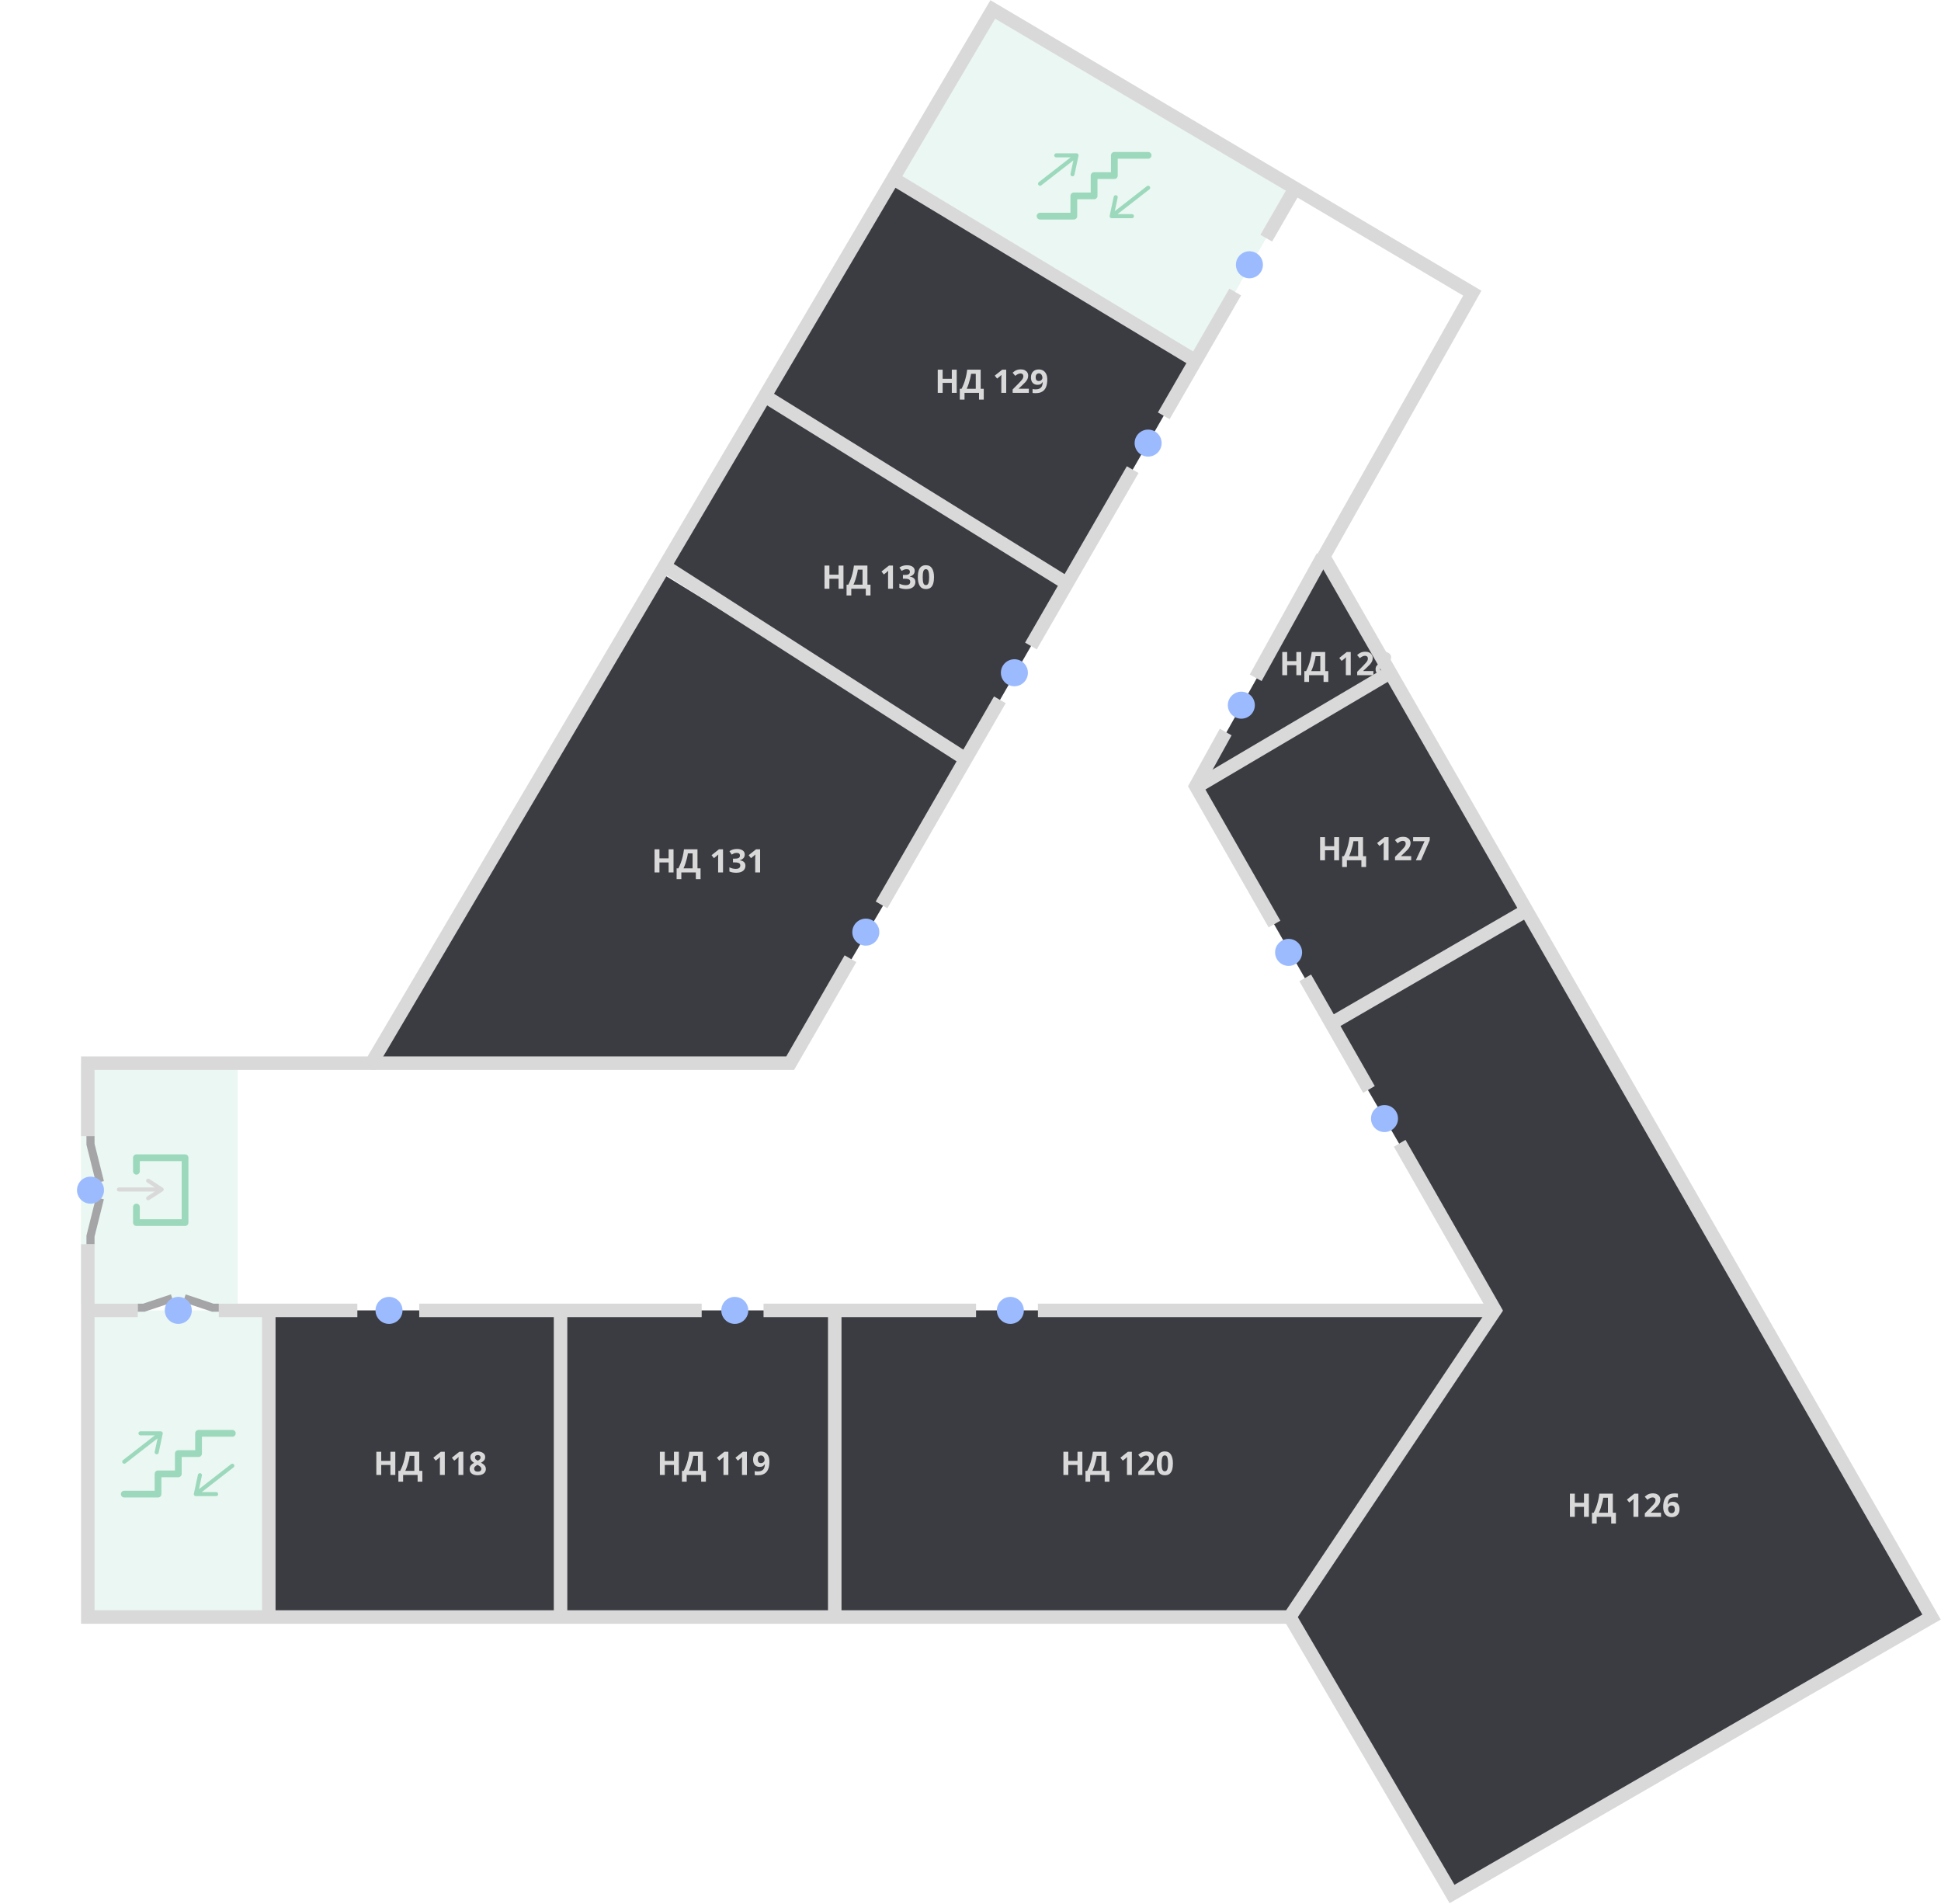
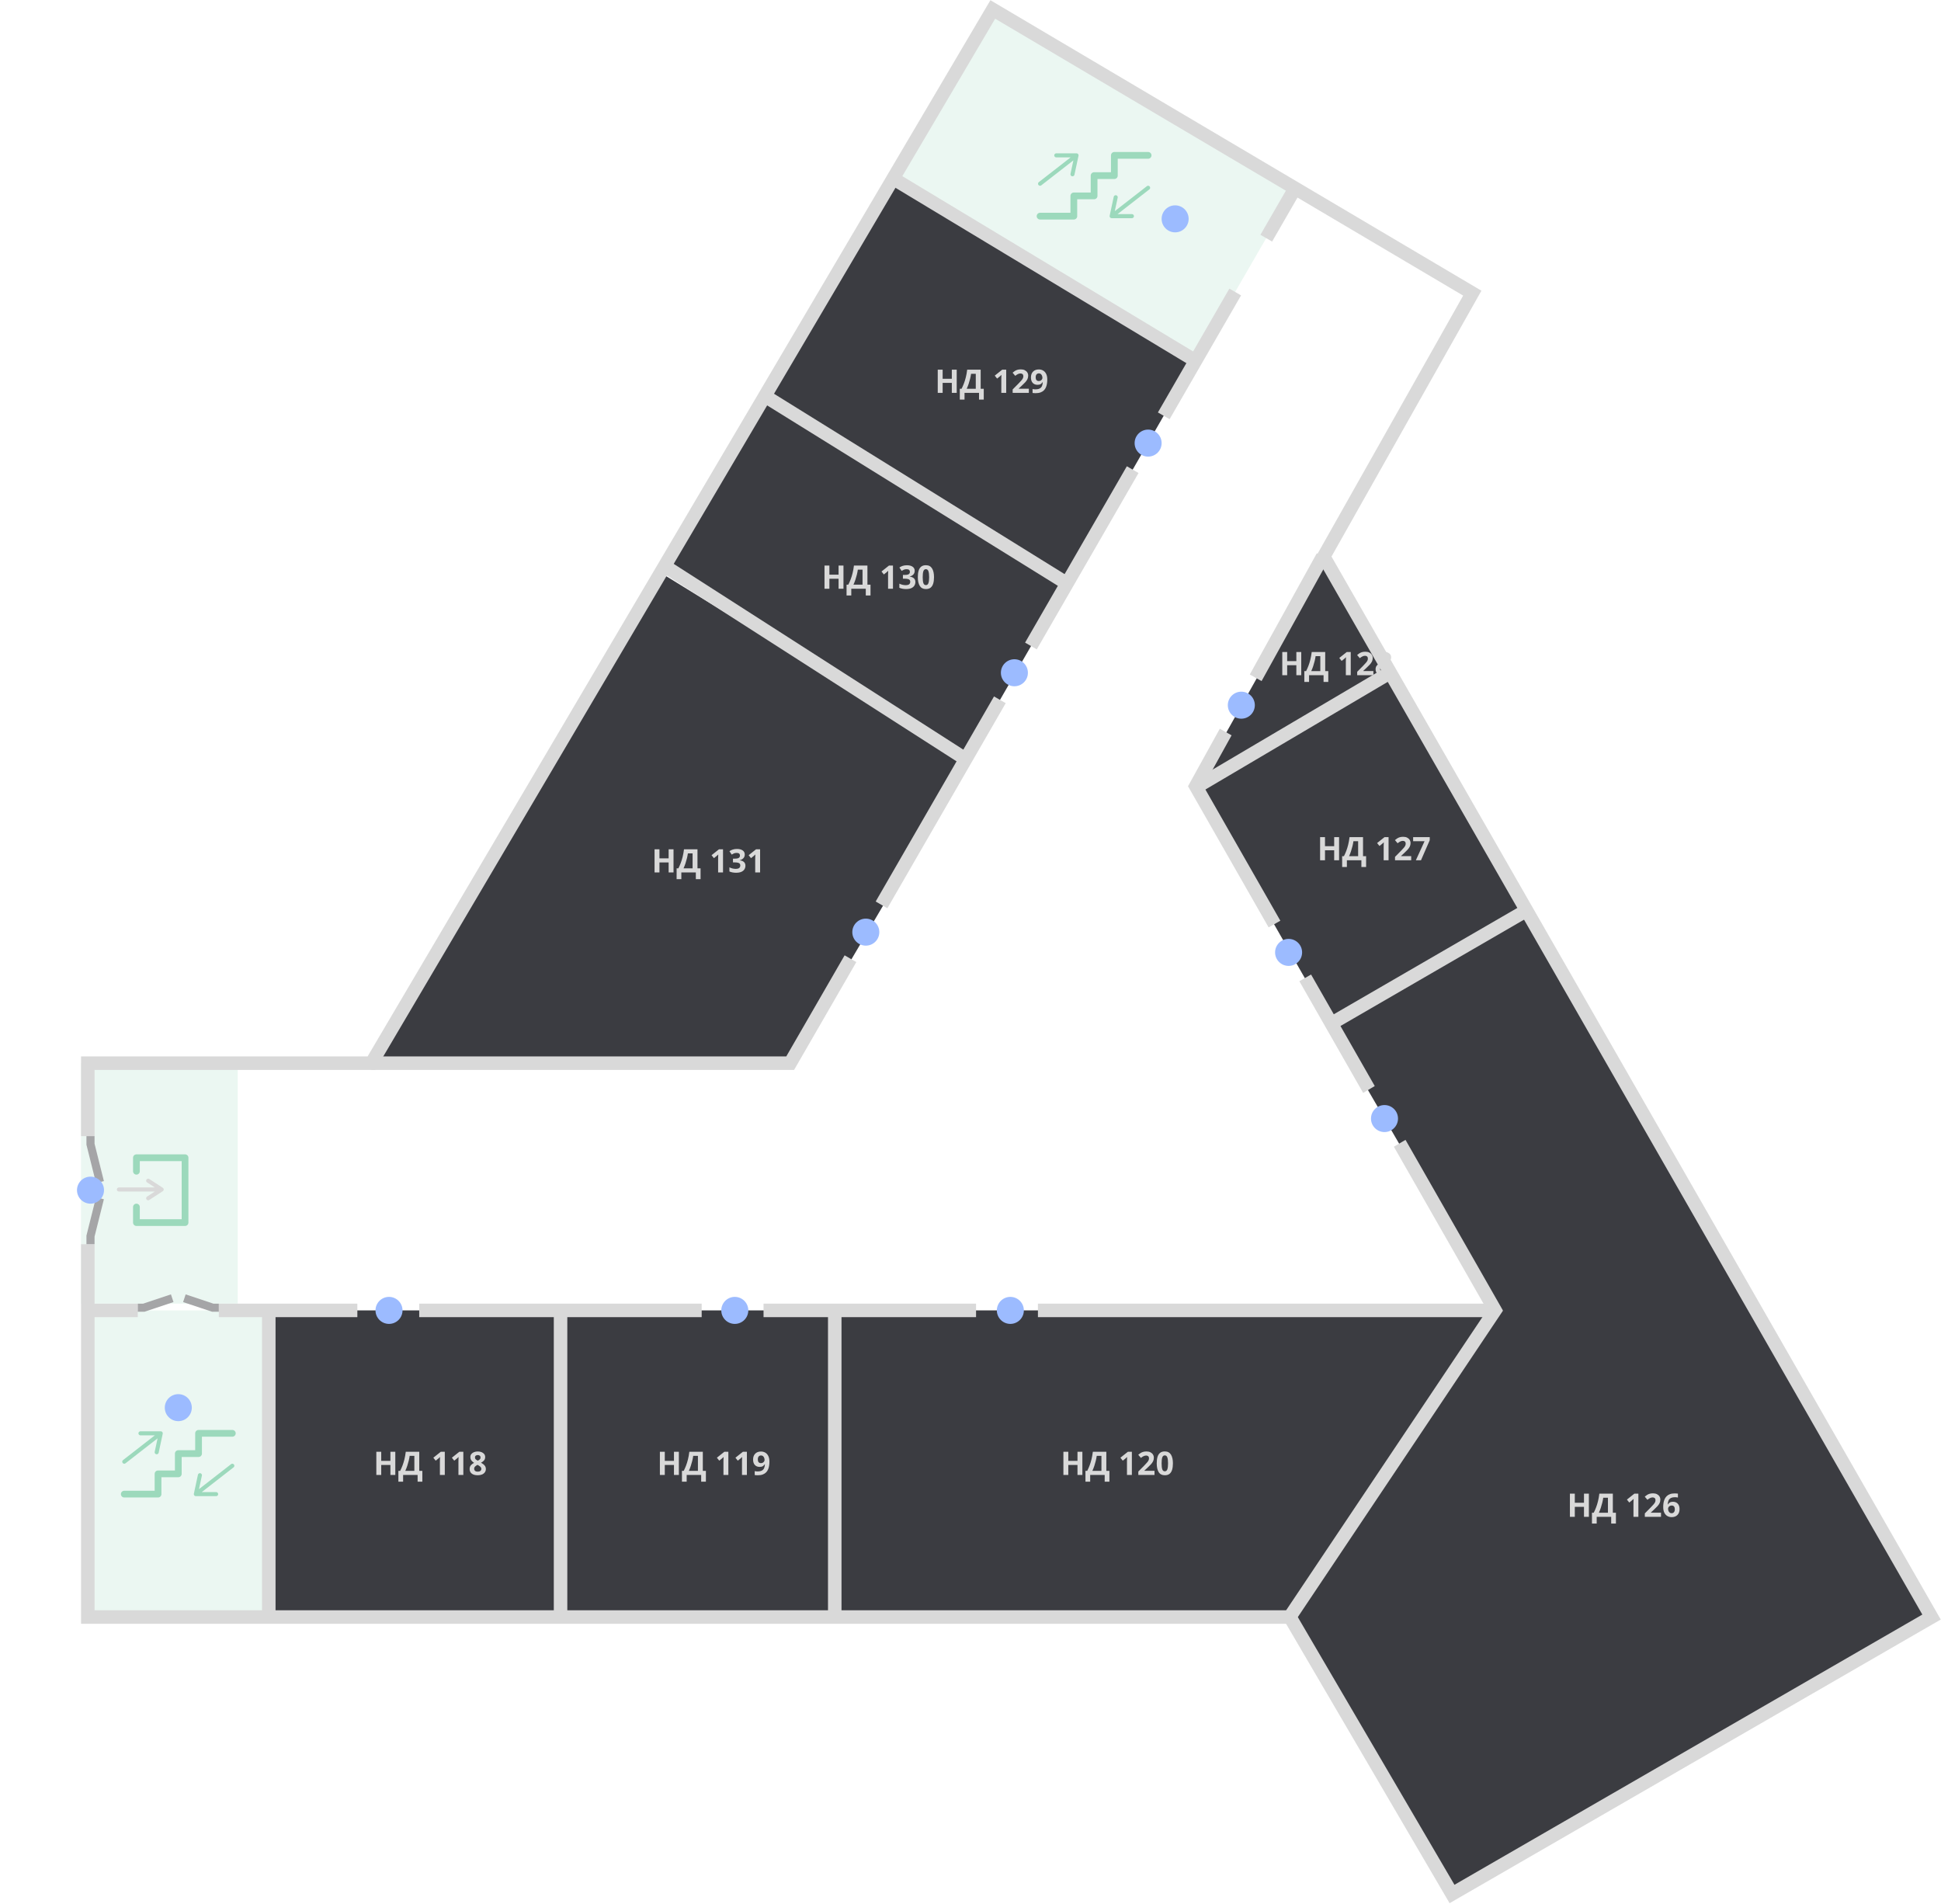
<svg xmlns="http://www.w3.org/2000/svg" width="1437" height="1409" viewBox="0 0 1437 1409" fill="none">
  <g id="ND-1">
    <g id="Spaces">
      <path id="nd-1-stair-2" opacity="0.2" d="M661 132L735 8L959 139L885 267L661 132Z" fill="#9CD9BC" />
      <rect id="nd-1-stair-1" opacity="0.2" x="65" y="970" width="134" height="227" fill="#9CD9BC" />
      <path id="nd-131" d="M277.5 785L487.5 423L716.5 564L585 787L277.5 785Z" fill="#3B3C41" />
      <path id="nd-130" d="M491 421L566 293L790 432L715 562L491 421Z" fill="#3B3C41" />
      <path id="nd-129" d="M566 293L661 132L885 267L790 432L566 293Z" fill="#3B3C41" />
      <path id="nd-128" d="M885 583L981 412L1029 498L885 583Z" fill="#3B3C41" />
      <path id="nd-127" d="M886 584L1030 499L1130.43 674L985.433 758L886 584Z" fill="#3B3C41" />
      <path id="nd-120" d="M618 970H1106.5L957.5 1197H618V970Z" fill="#3B3C41" />
      <rect id="nd-119" x="415" y="970" width="203" height="227" fill="#3B3C41" />
      <rect id="nd-118" x="199" y="970" width="216" height="227" fill="#3B3C41" />
      <rect id="nd-1-enter" opacity="0.2" x="60" y="787" width="116" height="178" fill="#9CD9BC" />
      <path id="nd-126" d="M984 757.5L1130 671L1430 1198.5L1076 1402L957 1198.5L1106.5 968L984 757.5Z" fill="#3B3C41" />
    </g>
    <g id="Walls">
      <path id="Vector 14" d="M415 970L415 1197" stroke="#D9D9D9" stroke-width="10" />
      <path id="Vector 17" d="M199 970L199 1197" stroke="#D9D9D9" stroke-width="10" />
      <path id="Vector 30" d="M102 970L65 970" stroke="#D9D9D9" stroke-width="10" />
      <path id="Vector 15" d="M618 970L618 1197" stroke="#D9D9D9" stroke-width="10" />
      <path id="Vector 16" d="M1108.5 967.5L955.5 1196" stroke="#D9D9D9" stroke-width="10" />
      <path id="Vector 23" d="M1029 498L885 583" stroke="#D9D9D9" stroke-width="10" />
      <path id="Vector 35" d="M1130 674L985 758" stroke="#D9D9D9" stroke-width="10" />
      <path id="Vector 31" d="M885 267L661 132" stroke="#D9D9D9" stroke-width="10" />
      <path id="Vector 32" d="M790 432L566 293" stroke="#D9D9D9" stroke-width="10" />
      <path id="Vector 33" d="M715 562L492 419" stroke="#D9D9D9" stroke-width="10" />
      <path id="Subtract" fill-rule="evenodd" clip-rule="evenodd" d="M310.369 975H519.479V965H310.369V975ZM264.564 965H162V975H264.564V965ZM833.574 975H768.42L768.419 965H833.574H1104V975H833.574ZM565.284 965H722.614V975H565.284V965Z" fill="#D9D9D9" />
      <path id="Subtract_2" fill-rule="evenodd" clip-rule="evenodd" d="M589.331 789.499L633.964 712.167L625.304 707.167L582.113 782H275.001L275.001 792H585.001H587.888L589.331 789.499ZM842.913 350.138L767.569 480.68L758.909 475.68L834.253 345.138L842.913 350.138ZM735.915 515.52L744.575 520.52L656.958 672.327L648.298 667.327L735.915 515.52ZM941.796 178.81L963.33 141.499L954.669 136.501L933.136 173.81L941.796 178.81ZM918.802 218.651L910.141 213.651L857.247 305.297L865.907 310.297L918.802 218.651Z" fill="#D9D9D9" />
      <path id="Subtract_3" fill-rule="evenodd" clip-rule="evenodd" d="M947.886 681.541L890.989 581.928L911.792 544.308L903.073 539.414L880.891 579.525L879.527 581.992L880.927 584.444L939.217 686.494L947.886 681.541ZM970.639 721.376L961.97 726.329L1009.19 808.997L1017.79 803.927L970.639 721.376ZM983.612 414.435L933.994 504.161L925.274 499.267L974.879 409.565L983.612 414.435ZM1040.55 843.763L1031.94 848.833L1104 974.988L1112.66 970.02L1040.55 843.763Z" fill="#D9D9D9" />
      <path id="Subtract_4" fill-rule="evenodd" clip-rule="evenodd" d="M737.546 2.697L733.237 0.147L730.693 4.46L272.144 781.999L65 781.999H60V786.999L60 841H70V791.999L275 791.999H277.856L279.307 789.539L736.763 13.852L1083.24 218.81L975.645 409.543L974.248 412.02L975.662 414.487L1423.18 1195.16L1076.8 1395.18L959.315 1194.47L957.867 1192H955H70V921.023H60V1197V1202H65H952.133L1070.68 1404.53L1073.2 1408.82L1077.5 1406.33L1432.5 1201.33L1436.82 1198.84L1434.34 1194.51L985.752 411.98L1094.35 219.457L1096.76 215.19L1092.55 212.697L737.546 2.697Z" fill="#D9D9D9" />
    </g>
    <g id="Textes">
      <text id="b_nd_131" fill="#D9D9D9" xml:space="preserve" style="white-space: pre" font-family="GothamSSm" font-size="24" font-weight="bold" letter-spacing="0em">
        <tspan x="482.438" y="645.8">НД 131</tspan>
      </text>
      <text id="b_nd_130" fill="#D9D9D9" xml:space="preserve" style="white-space: pre" font-family="GothamSSm" font-size="24" font-weight="bold" letter-spacing="0em">
        <tspan x="608.254" y="435.8">НД 130</tspan>
      </text>
      <text id="b_nd_129" fill="#D9D9D9" xml:space="preserve" style="white-space: pre" font-family="GothamSSm" font-size="24" font-weight="bold" letter-spacing="0em">
        <tspan x="692.094" y="290.8">НД 129</tspan>
      </text>
      <text id="b_nd_128" fill="#D9D9D9" xml:space="preserve" style="white-space: pre" font-family="GothamSSm" font-size="24" font-weight="bold" letter-spacing="0em">
        <tspan x="947.164" y="499.8">НД 128</tspan>
      </text>
      <text id="b_nd_127" fill="#D9D9D9" xml:space="preserve" style="white-space: pre" font-family="GothamSSm" font-size="24" font-weight="bold" letter-spacing="0em">
        <tspan x="975.168" y="636.8">НД 127</tspan>
      </text>
      <text id="b_nd_126" fill="#D9D9D9" xml:space="preserve" style="white-space: pre" font-family="GothamSSm" font-size="24" font-weight="bold" letter-spacing="0em">
        <tspan x="1160.11" y="1122.8">НД 126</tspan>
      </text>
      <text id="b_nd_120" fill="#D9D9D9" xml:space="preserve" style="white-space: pre" font-family="GothamSSm" font-size="24" font-weight="bold" letter-spacing="0em">
        <tspan x="785.125" y="1091.8">НД 120</tspan>
      </text>
      <text id="b_nd_119" fill="#D9D9D9" xml:space="preserve" style="white-space: pre" font-family="GothamSSm" font-size="24" font-weight="bold" letter-spacing="0em">
        <tspan x="486.387" y="1091.8">НД 119</tspan>
      </text>
      <text id="b_nd_118" fill="#D9D9D9" xml:space="preserve" style="white-space: pre" font-family="GothamSSm" font-size="24" font-weight="bold" letter-spacing="0em">
        <tspan x="276.457" y="1091.8">НД 118</tspan>
      </text>
    </g>
    <g id="Icons">
      <g id="Stair">
        <g id="Stair frame">
          <path id="Vector 152" d="M172 1061H147V1076H132V1091H117V1106H92" stroke="#9CD9BC" stroke-width="5" stroke-linecap="round" stroke-linejoin="round" />
          <path id="Vector 154" d="M104 1061H119M119 1061L116 1075M119 1061L92 1082" stroke="#9CD9BC" stroke-width="3" stroke-linecap="round" stroke-linejoin="round" />
          <path id="Vector 155" d="M160 1106H145M145 1106L148 1092M145 1106L172 1085" stroke="#9CD9BC" stroke-width="3" stroke-linecap="round" stroke-linejoin="round" />
        </g>
      </g>
      <g id="Stair_2">
        <g id="Stair frame_2">
          <path id="Vector 152_2" d="M850 115H825V130H810V145H795V160H770" stroke="#9CD9BC" stroke-width="5" stroke-linecap="round" stroke-linejoin="round" />
          <path id="Vector 154_2" d="M782 115H797M797 115L794 129M797 115L770 136" stroke="#9CD9BC" stroke-width="3" stroke-linecap="round" stroke-linejoin="round" />
          <path id="Vector 155_2" d="M838 160H823M823 160L826 146M823 160L850 139" stroke="#9CD9BC" stroke-width="3" stroke-linecap="round" stroke-linejoin="round" />
        </g>
      </g>
      <g id="Doors">
        <path id="Vector 301" d="M136.5 961L157.5 968L162 968" stroke="#A5A5A7" stroke-width="6" />
        <path id="Vector 302" d="M127.5 961L106.5 968L102 968" stroke="#A5A5A7" stroke-width="6" />
      </g>
      <g id="Doors_2">
        <path id="Vector 301_2" d="M74 875L67 847L67 841" stroke="#A5A5A7" stroke-width="6" />
        <path id="Vector 302_2" d="M74 887L67 915L67 921" stroke="#A5A5A7" stroke-width="6" />
      </g>
      <g id="Enter">
        <path id="Rectangle 242" d="M101 867V857H137V905H101L101 893.5" stroke="#9CD9BC" stroke-width="5" stroke-linecap="round" stroke-linejoin="round" />
        <g id="Group 26">
          <path id="Vector 325" d="M88 880.5H119.7M119.7 880.5L109.7 874M119.7 880.5L109.7 887" stroke="#D9D9D9" stroke-width="3" stroke-miterlimit="1" stroke-linecap="round" stroke-linejoin="round" />
        </g>
      </g>
    </g>
    <g id="Entrances">
      <circle id="12" cx="751" cy="498" r="10" fill="#9CBBFF" />
      <circle id="11" cx="850" cy="328" r="10" fill="#9CBBFF" />
-       <circle id="10" cx="925" cy="196" r="10" fill="#9CBBFF" />
+       <circle id="10" cx="870" cy="162" r="10" fill="#9CBBFF" />
      <circle id="9" cx="919" cy="522" r="10" fill="#9CBBFF" />
      <circle id="8" cx="954" cy="705" r="10" fill="#9CBBFF" />
      <circle id="7" cx="1025" cy="828" r="10" fill="#9CBBFF" />
      <circle id="5" cx="748" cy="970" r="10" fill="#9CBBFF" />
      <circle id="4" cx="544" cy="970" r="10" fill="#9CBBFF" />
      <circle id="3" cx="288" cy="970" r="10" fill="#9CBBFF" />
-       <circle id="2" cx="132" cy="970" r="10" fill="#9CBBFF" />
+       <circle id="2" cx="132" cy="1042" r="10" fill="#9CBBFF" />
      <circle id="1" cx="67" cy="881" r="10" fill="#9CBBFF" />
      <circle id="13" cx="641" cy="690" r="10" fill="#9CBBFF" />
    </g>
  </g>
</svg>
